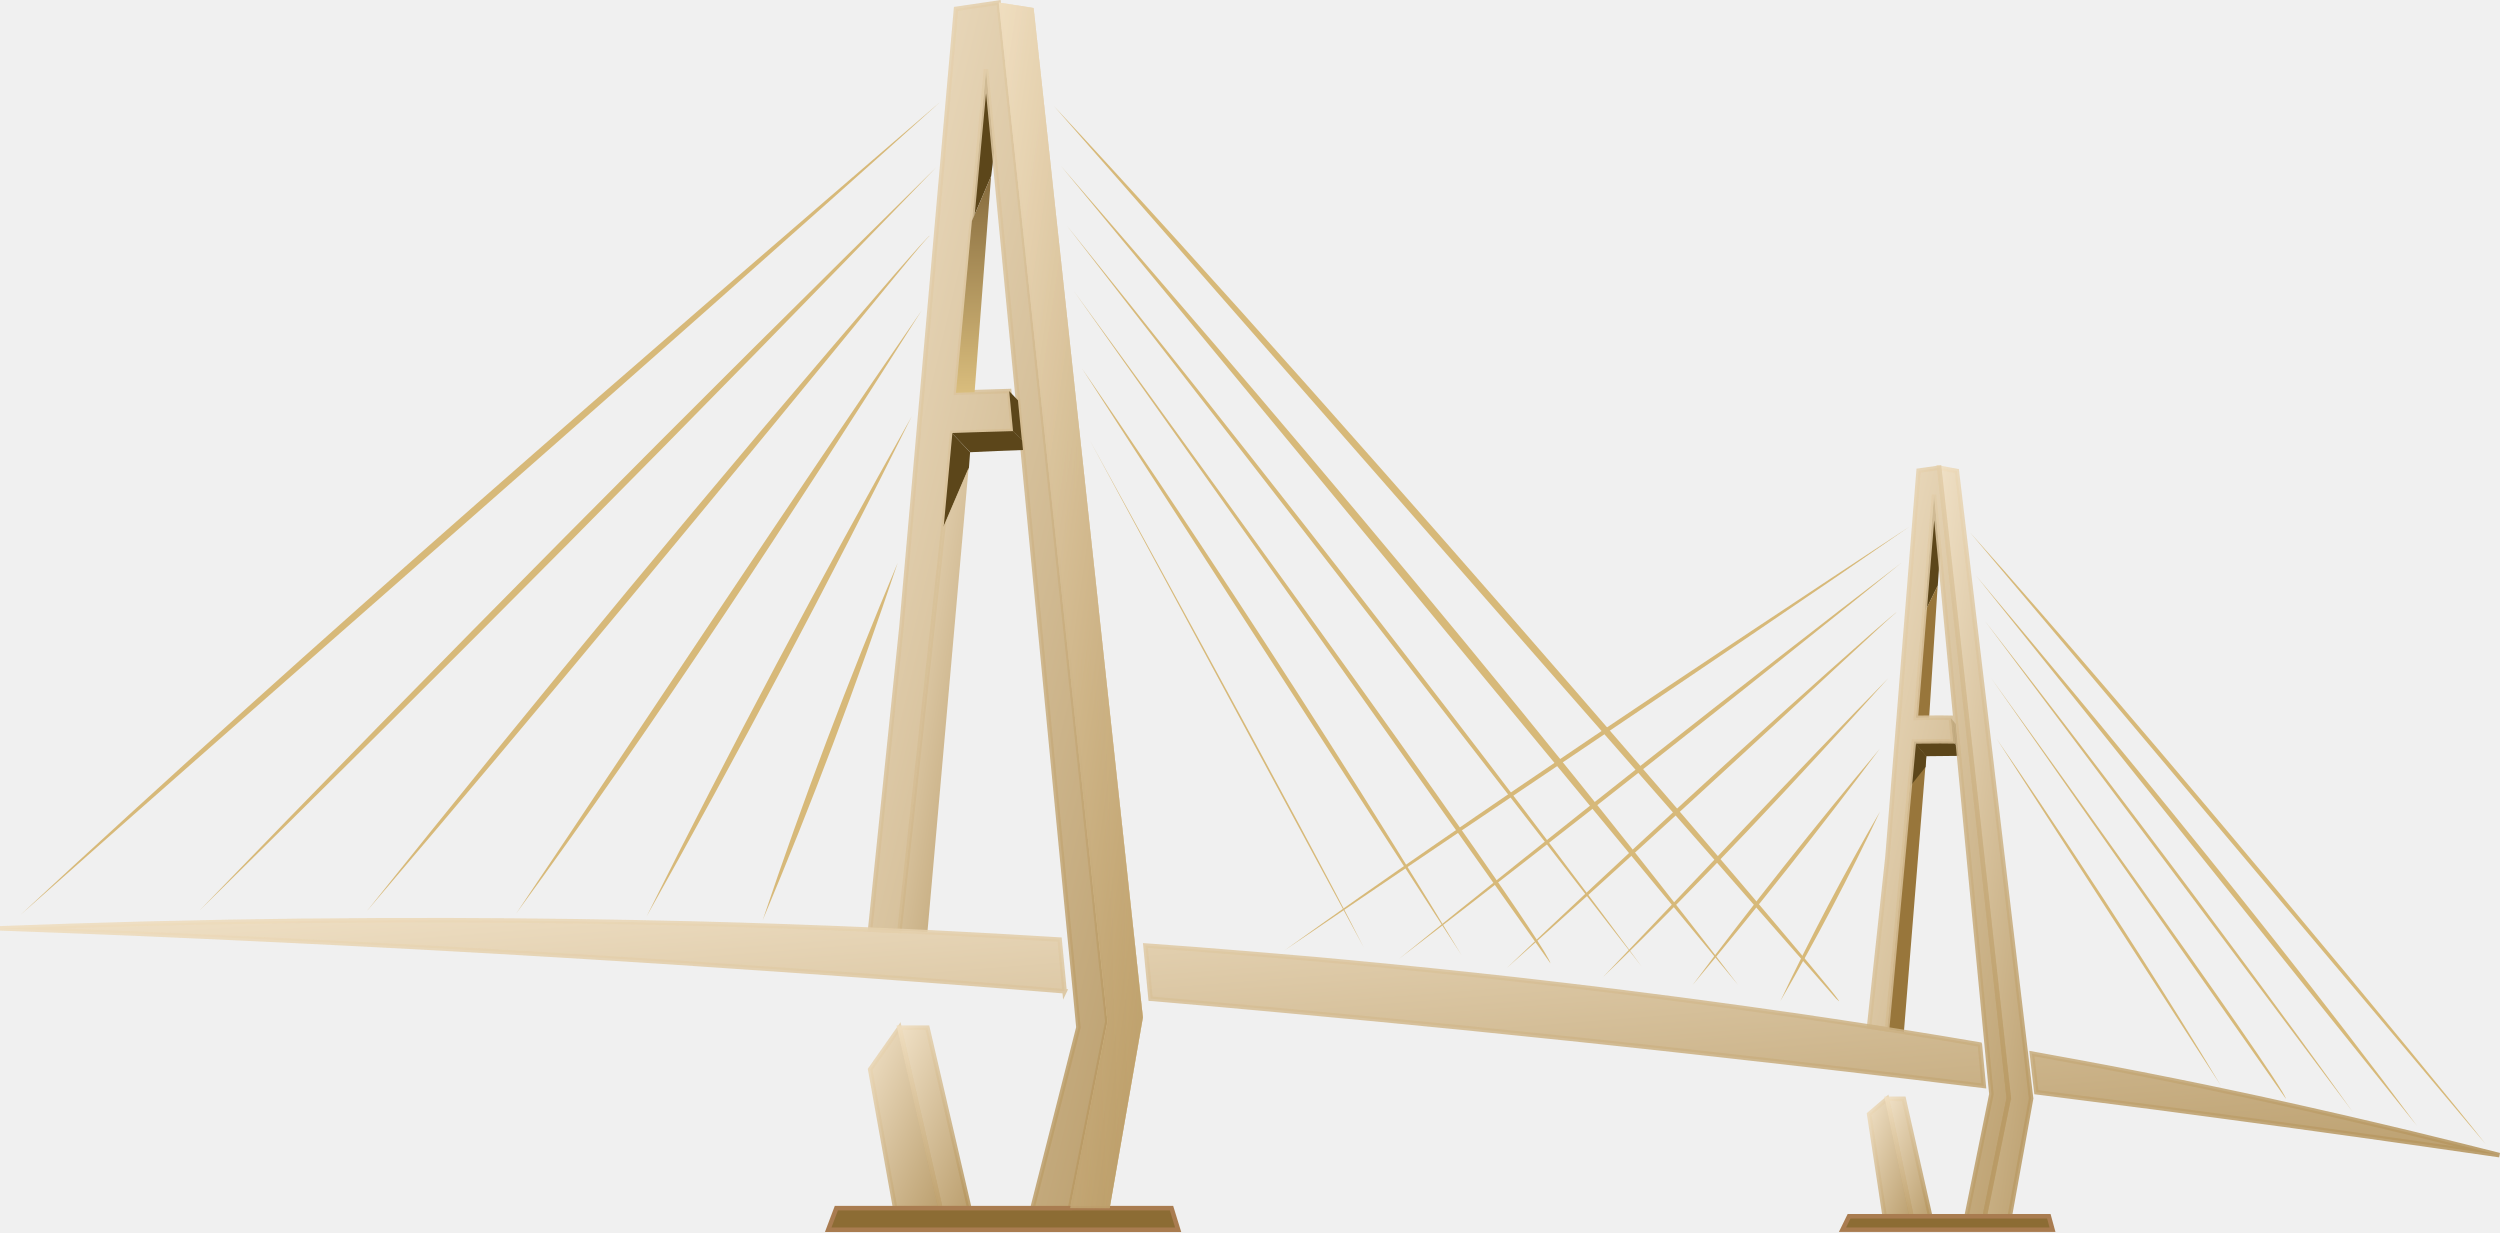
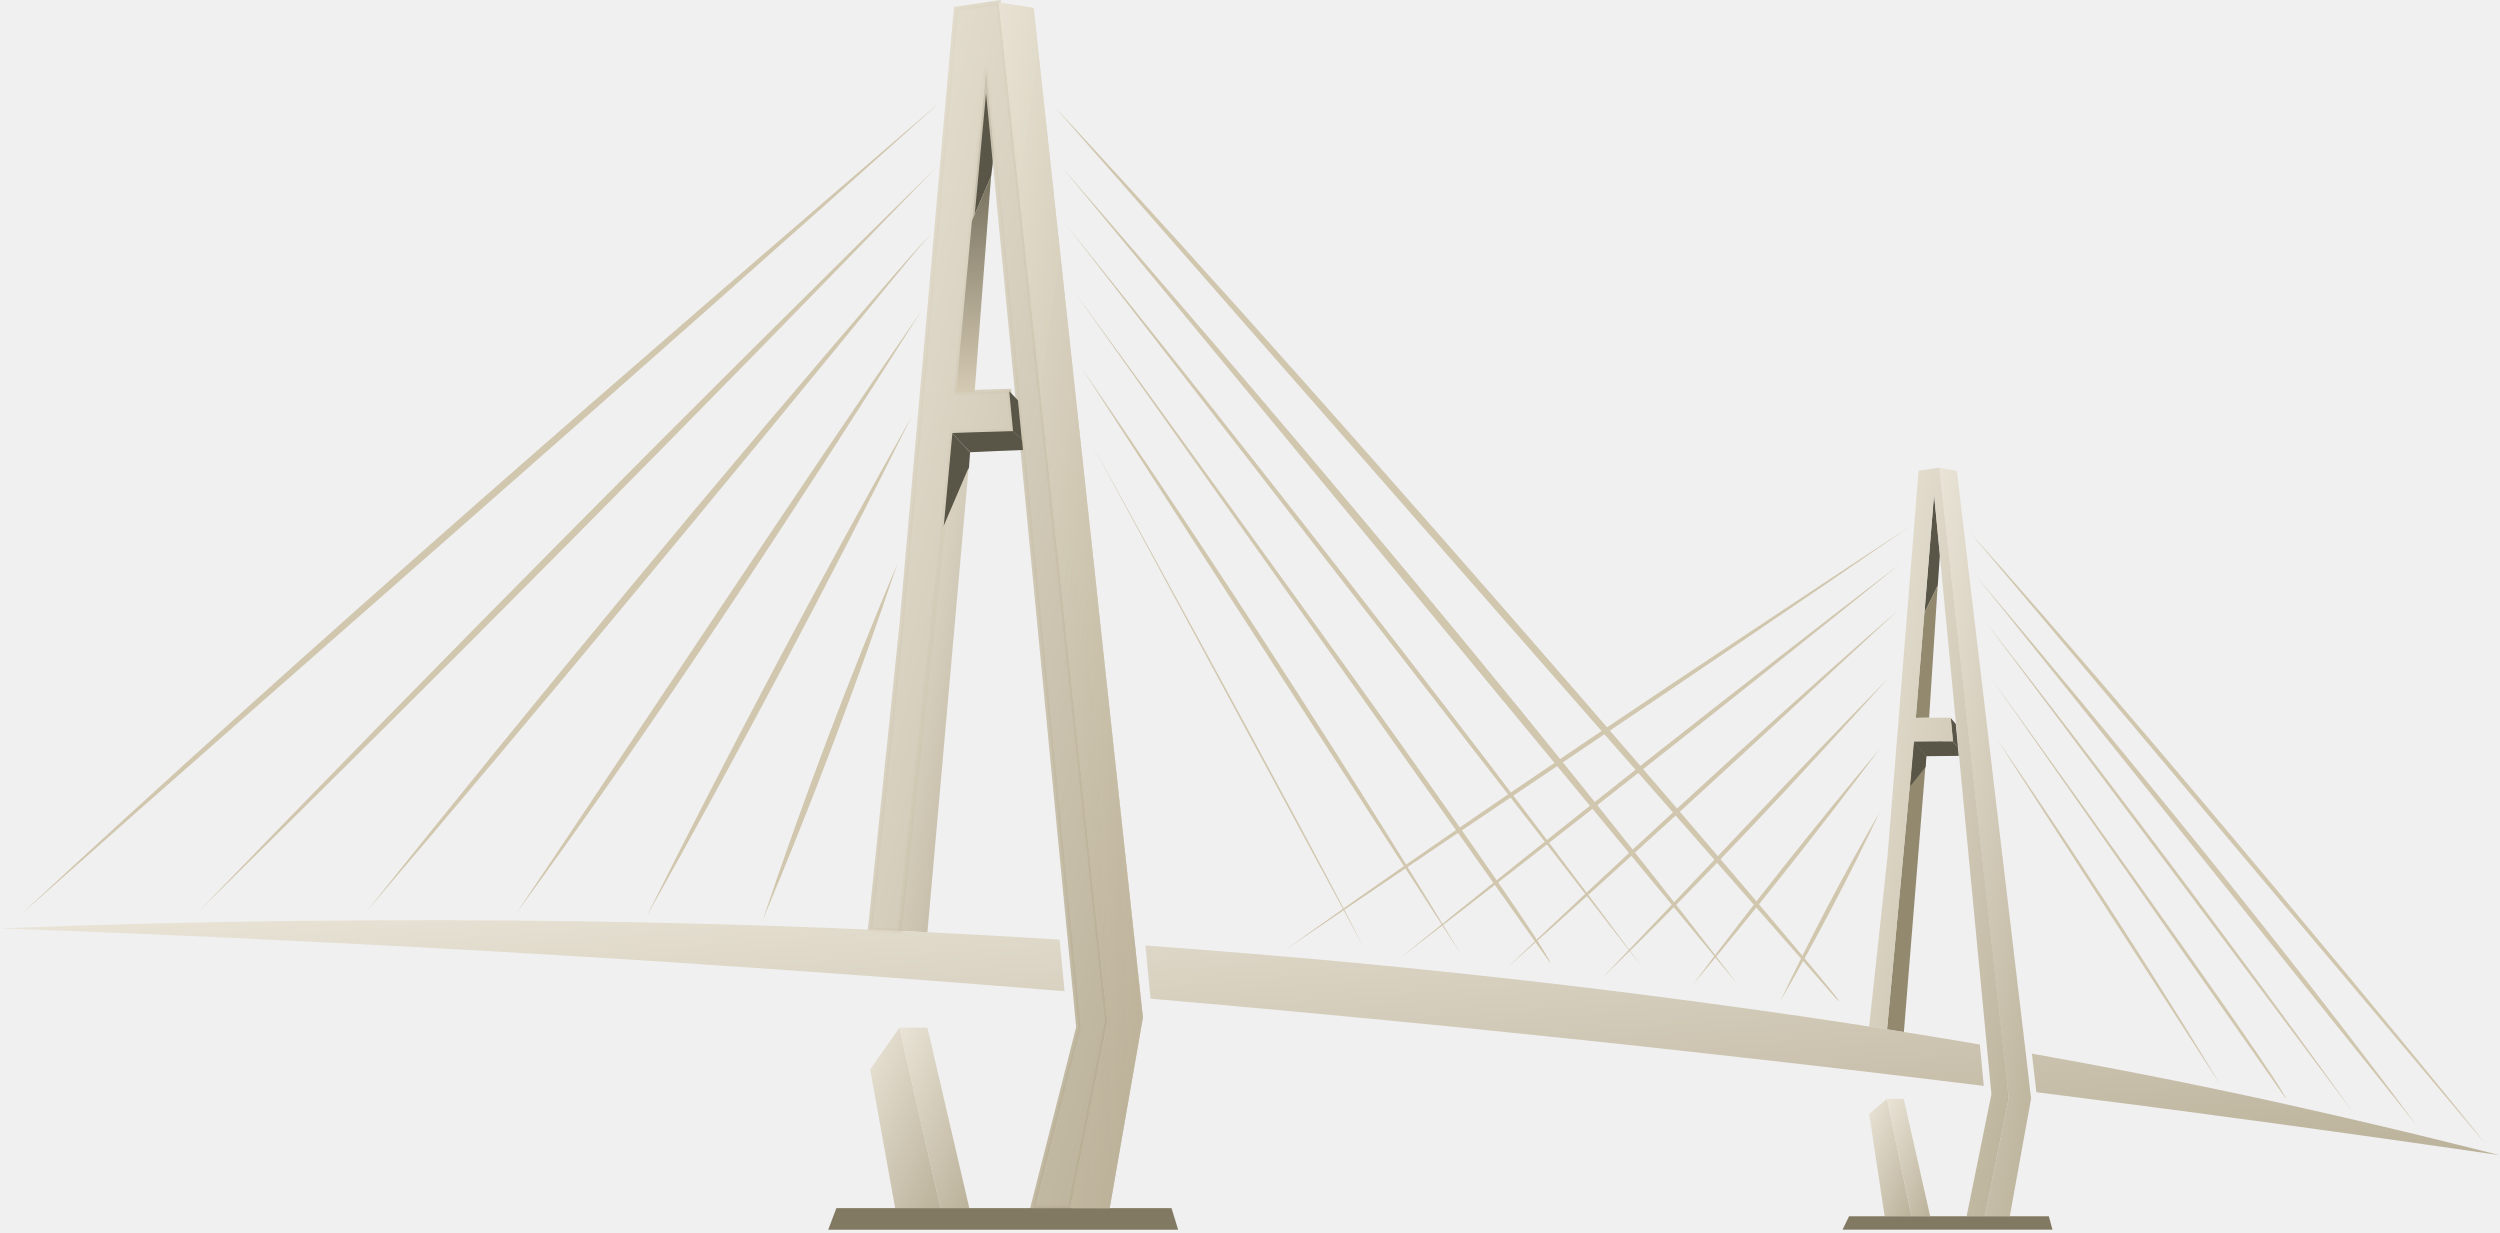
<svg xmlns="http://www.w3.org/2000/svg" xmlns:xlink="http://www.w3.org/1999/xlink" preserveAspectRatio="none" overflow="visible" style="display: block;" width="82.878" height="40.843" viewBox="0 0 82.878 40.843" fill="none">
  <g id="Group 97">
    <g id="Vector">
</g>
-     <path id="Vector_2" d="M32.858 5.836L32.957 5.05L32.691 2.3L32.222 7.321L32.858 5.836Z" fill="#5C461A" />
-     <path id="Vector_3" d="M62.771 37.457L62.705 37.138L62.611 36.69L62.556 36.427L61.964 36.933L62.005 37.201L62.479 40.319H63.366L62.771 37.457Z" fill="url(#paint0_linear_0_4)" fill-opacity="0.87" stroke-width="0.15" stroke-miterlimit="10" stroke="url(#paint1_linear_0_4)" stroke-opacity="0.87" />
+     <path id="Vector_2" d="M32.858 5.836L32.957 5.05L32.691 2.3L32.222 7.321L32.858 5.836Z" fill="#595647" />
+     <path id="Vector_3" d="M62.771 37.457L62.705 37.138L62.611 36.69L62.556 36.427L61.964 36.933L62.005 37.201L62.479 40.319H63.366L62.771 37.457Z" fill="url(#paint0_linear_0_4)" fill-opacity="0.87" stroke-miterlimit="10" />
    <g id="Vector_4">
      <path d="M36.612 32.976L36.425 31.231L33.332 2.211L33.106 0.086L31.693 0.295L31.213 5.732L31.174 6.17L31.027 7.839L30.992 8.247L30.834 10.043L30.8 10.424L30.625 12.412L30.591 12.785L30.346 15.562L30.311 15.959L29.922 20.357L29.885 20.777L28.847 30.816C29.189 30.832 29.818 30.861 29.818 30.861L31.276 17.459L31.562 14.369L31.566 14.35L32.205 14.327L33.583 14.286L33.456 12.964L32.307 13L31.69 13.019V13.015L32.219 7.317L32.687 2.297L32.933 4.83L33.715 12.955L33.843 14.278L33.873 14.59L33.904 14.912L35.472 31.168L35.641 32.89L35.751 34.058L34.229 40.048H35.474L36.709 33.866L36.615 32.972L36.612 32.976Z" fill="url(#paint2_linear_0_4)" fill-opacity="0.87" />
      <path d="M33.743 13.273L33.87 14.602M36.612 32.976L36.425 31.231L33.332 2.211L33.106 0.086L31.693 0.295L31.213 5.732L31.174 6.17L31.027 7.839L30.992 8.247L30.834 10.043L30.8 10.424L30.625 12.412L30.591 12.785L30.346 15.562L30.311 15.959L29.922 20.357L29.885 20.777L28.847 30.816C29.189 30.832 29.818 30.861 29.818 30.861L31.276 17.459L31.562 14.369L31.566 14.35L32.205 14.327L33.583 14.286L33.456 12.964L32.307 13L31.69 13.019V13.015L32.219 7.317L32.687 2.297L32.933 4.83L33.715 12.955L33.843 14.278L33.873 14.59L33.904 14.912L35.472 31.168L35.641 32.89L35.751 34.058L34.229 40.048H35.474L36.709 33.866L36.615 32.972L36.612 32.976Z" stroke-width="0.15" stroke-miterlimit="10" stroke="url(#paint3_linear_0_4)" stroke-opacity="0.87" />
    </g>
-     <path id="Vector_5" d="M32.122 15.508V15.506L32.16 14.992L31.571 14.371L31.284 17.462L32.122 15.508Z" fill="#5C461A" />
+     <path id="Vector_5" d="M32.122 15.508V15.506L32.16 14.992L31.571 14.371L31.284 17.462L32.122 15.508Z" fill="#595647" />
    <path id="Vector_6" d="M37.817 33.075L37.627 31.315L36.423 20.197L36.384 19.819L35.992 16.205L35.948 15.795L35.77 14.156L35.704 13.548L35.518 11.825L35.454 11.233L35.293 9.741L35.23 9.159L35.069 7.672L35.007 7.104L34.897 6.082L34.839 5.54L34.266 0.264L33.112 0.084L33.339 2.211L33.458 3.327L34.614 14.18L36.298 29.979L36.431 31.233L36.62 32.977L36.714 33.871L35.478 40.051H36.787L37.889 33.728L37.817 33.075Z" fill="url(#paint4_linear_0_4)" fill-opacity="0.87" />
    <path id="Vector_7" d="M32.22 7.323L31.69 13.023L32.309 13.004L32.856 5.838L32.22 7.323Z" fill="url(#paint5_linear_0_4)" />
-     <path id="Vector_8" d="M63.859 25.071L63.447 24.588L62.558 34.124C62.751 34.155 62.926 34.184 63.116 34.215L63.857 25.071H63.859Z" fill="#98763B" />
-     <path id="Vector_9" d="M64.24 19.41L64.308 18.414H64.311L64.117 16.4L63.8 20.309L64.24 19.41Z" fill="#5C461A" />
-     <path id="Vector_10" d="M64.238 19.41L63.796 20.308L63.511 23.799C63.54 23.799 63.904 23.792 63.953 23.792L64.237 19.408L64.238 19.41Z" fill="#98763B" />
-     <path id="Vector_11" d="M63.536 38.318L63.464 37.997L63.11 36.427H62.558L62.706 37.138L62.772 37.457L63.368 40.319H63.988L63.536 38.318Z" fill="url(#paint6_linear_0_4)" fill-opacity="0.87" stroke-width="0.15" stroke-miterlimit="10" stroke="url(#paint7_linear_0_4)" stroke-opacity="0.87" />
-     <path id="Vector_12" d="M67.305 36.185L67.155 34.893L66.377 28.334L66.331 27.946L66.056 25.622L66.012 25.24L65.756 23.082L65.711 22.701L65.579 21.593L65.536 21.228L65.409 20.157L65.367 19.797L65.263 18.919L65.214 18.5L64.872 15.615L64.284 15.506L64.682 19.089L64.688 19.154L65.285 24.559L66.409 34.764L66.557 36.089L66.592 36.406L65.796 40.32H66.627L67.333 36.416L67.305 36.185Z" fill="url(#paint8_linear_0_4)" fill-opacity="0.87" stroke-width="0.15" stroke-miterlimit="10" stroke="url(#paint9_linear_0_4)" stroke-opacity="0.87" />
-     <path id="Vector_13" d="M33.456 12.966L33.583 14.289L33.876 14.596L33.746 13.272L33.456 12.966Z" fill="#5C461A" />
+     <path id="Vector_8" d="M63.859 25.071L63.447 24.588L62.558 34.124C62.751 34.155 62.926 34.184 63.116 34.215L63.857 25.071H63.859Z" fill="#93896F" />
+     <path id="Vector_9" d="M64.24 19.41L64.308 18.414H64.311L64.117 16.4L63.8 20.309L64.24 19.41Z" fill="#595647" />
+     <path id="Vector_10" d="M64.238 19.41L63.796 20.308L63.511 23.799C63.54 23.799 63.904 23.792 63.953 23.792L64.237 19.408L64.238 19.41Z" fill="#93896F" />
+     <path id="Vector_11" d="M63.536 38.318L63.464 37.997L63.11 36.427H62.558L62.706 37.138L62.772 37.457L63.368 40.319H63.988L63.536 38.318Z" fill="url(#paint6_linear_0_4)" fill-opacity="0.87" stroke-miterlimit="10" />
+     <path id="Vector_12" d="M67.305 36.185L67.155 34.893L66.377 28.334L66.331 27.946L66.056 25.622L66.012 25.24L65.756 23.082L65.711 22.701L65.579 21.593L65.536 21.228L65.409 20.157L65.367 19.797L65.263 18.919L65.214 18.5L64.872 15.615L64.284 15.506L64.682 19.089L64.688 19.154L65.285 24.559L66.409 34.764L66.557 36.089L66.592 36.406L65.796 40.32H66.627L67.333 36.416L67.305 36.185Z" fill="url(#paint8_linear_0_4)" fill-opacity="0.87" stroke-miterlimit="10" />
+     <path id="Vector_13" d="M33.456 12.966L33.583 14.289L33.876 14.596L33.746 13.272L33.456 12.966Z" fill="#595647" />
    <g id="Vector_14">
</g>
-     <path id="Vector_15" d="M33.884 14.594L33.594 14.291L32.216 14.332L31.576 14.354L31.573 14.373L32.162 14.992C32.649 14.965 33.487 14.934 33.913 14.918L33.883 14.596L33.884 14.594Z" fill="#5C461A" />
-     <path id="Vector_16" d="M64.742 24.578L64.911 24.778L64.837 24.001L64.667 23.8L64.742 24.578Z" fill="#5C461A" />
+     <path id="Vector_15" d="M33.884 14.594L33.594 14.291L32.216 14.332L31.576 14.354L31.573 14.373L32.162 14.992C32.649 14.965 33.487 14.934 33.913 14.918L33.883 14.596L33.884 14.594Z" fill="#595647" />
+     <path id="Vector_16" d="M64.742 24.578L64.911 24.778L64.837 24.001L64.667 23.8L64.742 24.578Z" fill="#595647" />
    <g id="Vector_17">
</g>
-     <path id="Vector_18" d="M64.74 24.575C64.478 24.57 64.155 24.573 63.884 24.575C63.7 24.575 63.539 24.575 63.44 24.578V24.585L63.852 25.069L64.936 25.058L64.909 24.774L64.74 24.575Z" fill="#5C461A" />
-     <path id="Vector_19" d="M63.837 25.425L63.862 25.071L63.451 24.588L63.331 26.056L63.837 25.425Z" fill="#5C461A" />
+     <path id="Vector_18" d="M64.74 24.575C64.478 24.57 64.155 24.573 63.884 24.575C63.7 24.575 63.539 24.575 63.44 24.578V24.585L63.852 25.069L64.936 25.058L64.909 24.774L64.74 24.575Z" fill="#595647" />
+     <path id="Vector_19" d="M63.837 25.425L63.862 25.071L63.451 24.588L63.331 26.056L63.837 25.425Z" fill="#595647" />
    <path id="Vector_20" d="M30.745 30.905L32.111 15.506L31.273 17.459L29.815 30.861C30.119 30.873 30.649 30.898 30.952 30.914" fill="url(#paint10_linear_0_4)" fill-opacity="0.87" />
-     <path id="Vector_21" d="M29.675 40.051H31.177L29.905 34.456L29.818 34.068L28.847 35.449L29.675 40.051Z" fill="url(#paint11_linear_0_4)" fill-opacity="0.87" stroke-width="0.15" stroke-miterlimit="10" stroke="url(#paint12_linear_0_4)" stroke-opacity="0.87" />
-     <path id="Vector_22" d="M66.559 36.089L66.414 34.764L65.289 24.559L64.692 19.156L64.684 19.09L64.288 15.506L63.604 15.603L63.362 18.614L63.334 18.96L63.25 20.012L63.219 20.387L63.132 21.468L63.099 21.866L63.009 23L62.977 23.403L62.811 25.457L62.777 25.869L62.607 27.976L62.57 28.428L61.964 34.032C62.148 34.059 62.377 34.092 62.558 34.123L63.448 24.586V24.579C63.547 24.576 63.707 24.576 63.891 24.576C64.163 24.572 64.485 24.571 64.747 24.576L64.672 23.795C64.442 23.79 64.175 23.79 63.943 23.794C63.899 23.794 63.856 23.794 63.816 23.794C63.734 23.794 63.659 23.795 63.596 23.797C63.564 23.797 63.537 23.797 63.511 23.799L63.759 20.766L64.115 16.399L64.308 18.411L64.824 23.797L64.899 24.578L64.945 25.058L65.864 34.663V34.667L65.993 36.02L66.018 36.27L65.255 40.027L65.218 40.209L65.195 40.319H65.797L66.593 36.404L66.558 36.087L66.559 36.089Z" fill="url(#paint13_linear_0_4)" fill-opacity="0.87" stroke-width="0.15" stroke-miterlimit="10" stroke="url(#paint14_linear_0_4)" stroke-opacity="0.87" />
-     <path id="Vector_23" d="M32.134 40.051L30.745 34.068H29.815L31.175 40.051H32.134Z" fill="url(#paint15_linear_0_4)" fill-opacity="0.87" stroke-width="0.15" stroke-miterlimit="10" stroke="url(#paint16_linear_0_4)" stroke-opacity="0.87" />
-     <path id="Vector_24" d="M35.467 40.054H34.221V40.052H34.22H32.13H31.171H29.669H27.726L27.456 40.768H34.22H35.465H39.058L38.837 40.052H36.776H35.467V40.054Z" fill="#8C6C34" stroke-width="0.15" stroke-miterlimit="10" stroke="#A97C50" />
-     <path id="Vector_25" d="M67.921 40.32H66.635H65.804H65.52H65.322H65.202H63.995H63.375H62.488H62.361H62.154H61.299L61.081 40.766H62.525H62.729H65.719H65.914H68.043L67.921 40.32Z" fill="#8C6C34" stroke-width="0.15" stroke-miterlimit="10" stroke="#A97C50" />
-     <path id="Vector_26" d="M35.294 32.861C32.05 32.594 28.836 32.352 25.647 32.129C25.618 32.127 25.59 32.126 25.561 32.124C24.486 32.048 23.415 31.976 22.345 31.906C22.311 31.904 22.279 31.901 22.245 31.899C20.995 31.817 19.749 31.741 18.506 31.666C18.469 31.664 18.433 31.661 18.394 31.659C16.981 31.573 15.572 31.494 14.17 31.417C14.124 31.416 14.078 31.412 14.033 31.41C12.568 31.331 11.107 31.256 9.654 31.186C9.596 31.182 9.536 31.18 9.478 31.177C7.876 31.1 6.28 31.026 4.694 30.959C4.62 30.956 4.546 30.952 4.473 30.949C2.977 30.887 1.485 30.829 0.003 30.776C1.556 30.716 3.162 30.664 4.821 30.621C4.901 30.62 4.982 30.618 5.062 30.616C6.688 30.575 8.362 30.544 10.081 30.525C10.144 30.525 10.208 30.525 10.271 30.525C11.732 30.51 13.225 30.503 14.747 30.506C14.796 30.506 14.845 30.506 14.896 30.506C16.277 30.51 17.681 30.52 19.108 30.541C19.148 30.541 19.187 30.541 19.227 30.543C20.43 30.56 21.65 30.584 22.884 30.614C22.919 30.614 22.954 30.614 22.99 30.616C24.01 30.642 25.044 30.674 26.084 30.71C26.115 30.71 26.144 30.712 26.175 30.714C27.11 30.747 28.05 30.783 29 30.824C29.342 30.839 29.684 30.855 30.025 30.87C30.329 30.882 30.628 30.898 30.932 30.913C32.316 30.982 33.715 31.061 35.127 31.148L35.133 31.21L35.292 32.865L35.294 32.861ZM80.262 37.649C80.193 37.632 80.121 37.614 80.051 37.597C79.319 37.421 78.531 37.234 77.692 37.04C77.642 37.028 77.593 37.018 77.542 37.006C76.804 36.836 76.026 36.661 75.216 36.482C75.17 36.472 75.124 36.462 75.078 36.452C74.881 36.409 74.685 36.366 74.484 36.323C74.123 36.246 73.657 36.146 73.095 36.03C73.052 36.021 73.011 36.012 72.968 36.004C72.409 35.889 71.754 35.755 71.014 35.611C70.976 35.604 70.939 35.596 70.9 35.589C70.336 35.479 69.724 35.361 69.063 35.239C69.035 35.234 69.006 35.228 68.977 35.223C68.466 35.129 67.927 35.03 67.36 34.928L67.508 36.208C68.156 36.289 68.796 36.373 69.44 36.455C69.466 36.458 69.494 36.462 69.52 36.465C70.161 36.548 70.804 36.628 71.443 36.712C71.478 36.717 71.513 36.722 71.55 36.726C72.207 36.812 72.859 36.901 73.514 36.988C73.554 36.993 73.592 36.999 73.632 37.004C74.287 37.091 74.943 37.179 75.595 37.268C75.636 37.273 75.679 37.28 75.721 37.285C76.471 37.388 77.216 37.491 77.964 37.596C78.008 37.602 78.054 37.608 78.1 37.614C78.838 37.717 79.575 37.822 80.31 37.927C80.373 37.935 80.437 37.946 80.5 37.954C81.287 38.067 82.076 38.179 82.86 38.294C82.107 38.103 81.235 37.886 80.261 37.649H80.262ZM65.633 34.627C64.879 34.498 64.007 34.352 63.172 34.22C63.172 34.22 62.936 34.182 62.615 34.131C62.433 34.102 62.304 34.081 62.12 34.054C61.698 33.988 61.265 33.922 60.826 33.856C60.795 33.851 60.765 33.848 60.736 33.843C60.384 33.789 60.027 33.736 59.665 33.683C59.582 33.671 59.499 33.659 59.414 33.647C59.405 33.647 59.396 33.644 59.387 33.644C59.358 33.64 59.33 33.635 59.303 33.632C58.802 33.56 58.288 33.486 57.768 33.414C57.725 33.409 57.682 33.402 57.639 33.397C57.276 33.345 56.906 33.295 56.531 33.246C56.438 33.234 56.344 33.22 56.249 33.208C56.074 33.184 55.898 33.162 55.721 33.138C55.669 33.131 55.615 33.124 55.563 33.117C54.914 33.031 54.254 32.947 53.579 32.863C53.486 32.851 53.391 32.841 53.297 32.829C53.282 32.827 53.266 32.825 53.249 32.824C53.19 32.817 53.131 32.81 53.071 32.801C52.287 32.705 51.486 32.611 50.667 32.517C50.607 32.51 50.547 32.503 50.487 32.496C50.457 32.493 50.426 32.489 50.395 32.486C50.365 32.482 50.334 32.479 50.303 32.475C49.449 32.38 48.577 32.285 47.687 32.193C47.601 32.184 47.515 32.175 47.431 32.167C46.483 32.069 45.511 31.975 44.523 31.882C44.483 31.879 44.444 31.875 44.405 31.872C44.141 31.848 43.879 31.822 43.613 31.798C42.854 31.731 42.1 31.668 41.347 31.606C41.318 31.604 41.29 31.601 41.261 31.599C40.16 31.508 39.061 31.422 37.973 31.345L38.143 33.108C38.16 33.108 38.177 33.112 38.195 33.112C39.484 33.223 40.769 33.338 42.048 33.455C42.074 33.457 42.102 33.46 42.128 33.462C43.23 33.563 44.328 33.666 45.424 33.771C45.461 33.774 45.498 33.777 45.534 33.781C46.584 33.882 47.63 33.983 48.674 34.088C48.708 34.091 48.741 34.095 48.775 34.098C48.824 34.103 48.872 34.108 48.921 34.114C48.932 34.114 48.941 34.115 48.952 34.117C49.895 34.211 50.837 34.309 51.776 34.407C51.782 34.407 51.789 34.407 51.793 34.409C51.85 34.414 51.908 34.421 51.965 34.426C51.988 34.428 52.011 34.431 52.034 34.433C52.87 34.52 53.702 34.611 54.534 34.7C54.584 34.705 54.636 34.711 54.687 34.717C54.715 34.721 54.744 34.724 54.772 34.726C54.861 34.736 54.95 34.745 55.038 34.755C55.638 34.82 56.237 34.887 56.835 34.954C56.877 34.959 56.918 34.963 56.959 34.968C57.233 34.999 57.507 35.03 57.78 35.06C57.868 35.071 57.957 35.079 58.044 35.09C58.245 35.112 58.448 35.134 58.649 35.157C58.686 35.16 58.721 35.165 58.758 35.169C59.26 35.225 59.758 35.283 60.257 35.342C60.286 35.345 60.315 35.349 60.346 35.352C60.551 35.376 60.757 35.4 60.963 35.424C61.049 35.434 61.133 35.445 61.219 35.453C62.74 35.632 64.257 35.812 65.764 35.999L65.635 34.633L65.633 34.627Z" fill="url(#paint17_linear_0_4)" fill-opacity="0.87" stroke-width="0.15" stroke-miterlimit="10" stroke="url(#paint18_linear_0_4)" stroke-opacity="0.87" />
+     <path id="Vector_21" d="M29.675 40.051H31.177L29.905 34.456L29.818 34.068L28.847 35.449L29.675 40.051Z" fill="url(#paint11_linear_0_4)" fill-opacity="0.87" stroke-miterlimit="10" />
+     <path id="Vector_22" d="M66.559 36.089L66.414 34.764L65.289 24.559L64.692 19.156L64.684 19.09L64.288 15.506L63.604 15.603L63.362 18.614L63.334 18.96L63.25 20.012L63.219 20.387L63.132 21.468L63.099 21.866L63.009 23L62.977 23.403L62.811 25.457L62.777 25.869L62.607 27.976L62.57 28.428L61.964 34.032C62.148 34.059 62.377 34.092 62.558 34.123L63.448 24.586V24.579C63.547 24.576 63.707 24.576 63.891 24.576C64.163 24.572 64.485 24.571 64.747 24.576L64.672 23.795C64.442 23.79 64.175 23.79 63.943 23.794C63.899 23.794 63.856 23.794 63.816 23.794C63.734 23.794 63.659 23.795 63.596 23.797C63.564 23.797 63.537 23.797 63.511 23.799L63.759 20.766L64.115 16.399L64.308 18.411L64.824 23.797L64.899 24.578L64.945 25.058L65.864 34.663V34.667L65.993 36.02L66.018 36.27L65.255 40.027L65.218 40.209L65.195 40.319H65.797L66.593 36.404L66.558 36.087L66.559 36.089Z" fill="url(#paint13_linear_0_4)" fill-opacity="0.87" stroke-miterlimit="10" />
+     <path id="Vector_23" d="M32.134 40.051L30.745 34.068H29.815L31.175 40.051H32.134Z" fill="url(#paint15_linear_0_4)" fill-opacity="0.87" stroke-miterlimit="10" />
+     <path id="Vector_24" d="M35.467 40.054H34.221V40.052H34.22H32.13H31.171H29.669H27.726L27.456 40.768H34.22H35.465H39.058L38.837 40.052H36.776H35.467V40.054Z" fill="#817962" stroke-miterlimit="10" />
+     <path id="Vector_25" d="M67.921 40.32H66.635H65.804H65.52H65.322H65.202H63.995H63.375H62.488H62.361H62.154H61.299L61.081 40.766H62.525H62.729H65.719H65.914H68.043L67.921 40.32Z" fill="#817962" stroke-miterlimit="10" />
+     <path id="Vector_26" d="M35.294 32.861C32.05 32.594 28.836 32.352 25.647 32.129C25.618 32.127 25.59 32.126 25.561 32.124C24.486 32.048 23.415 31.976 22.345 31.906C22.311 31.904 22.279 31.901 22.245 31.899C20.995 31.817 19.749 31.741 18.506 31.666C18.469 31.664 18.433 31.661 18.394 31.659C16.981 31.573 15.572 31.494 14.17 31.417C14.124 31.416 14.078 31.412 14.033 31.41C12.568 31.331 11.107 31.256 9.654 31.186C9.596 31.182 9.536 31.18 9.478 31.177C7.876 31.1 6.28 31.026 4.694 30.959C4.62 30.956 4.546 30.952 4.473 30.949C2.977 30.887 1.485 30.829 0.003 30.776C1.556 30.716 3.162 30.664 4.821 30.621C4.901 30.62 4.982 30.618 5.062 30.616C6.688 30.575 8.362 30.544 10.081 30.525C10.144 30.525 10.208 30.525 10.271 30.525C11.732 30.51 13.225 30.503 14.747 30.506C14.796 30.506 14.845 30.506 14.896 30.506C16.277 30.51 17.681 30.52 19.108 30.541C19.148 30.541 19.187 30.541 19.227 30.543C20.43 30.56 21.65 30.584 22.884 30.614C22.919 30.614 22.954 30.614 22.99 30.616C24.01 30.642 25.044 30.674 26.084 30.71C26.115 30.71 26.144 30.712 26.175 30.714C27.11 30.747 28.05 30.783 29 30.824C29.342 30.839 29.684 30.855 30.025 30.87C30.329 30.882 30.628 30.898 30.932 30.913C32.316 30.982 33.715 31.061 35.127 31.148L35.133 31.21L35.292 32.865L35.294 32.861ZM80.262 37.649C80.193 37.632 80.121 37.614 80.051 37.597C79.319 37.421 78.531 37.234 77.692 37.04C77.642 37.028 77.593 37.018 77.542 37.006C76.804 36.836 76.026 36.661 75.216 36.482C75.17 36.472 75.124 36.462 75.078 36.452C74.881 36.409 74.685 36.366 74.484 36.323C74.123 36.246 73.657 36.146 73.095 36.03C73.052 36.021 73.011 36.012 72.968 36.004C72.409 35.889 71.754 35.755 71.014 35.611C70.976 35.604 70.939 35.596 70.9 35.589C70.336 35.479 69.724 35.361 69.063 35.239C69.035 35.234 69.006 35.228 68.977 35.223C68.466 35.129 67.927 35.03 67.36 34.928L67.508 36.208C68.156 36.289 68.796 36.373 69.44 36.455C69.466 36.458 69.494 36.462 69.52 36.465C70.161 36.548 70.804 36.628 71.443 36.712C71.478 36.717 71.513 36.722 71.55 36.726C72.207 36.812 72.859 36.901 73.514 36.988C73.554 36.993 73.592 36.999 73.632 37.004C74.287 37.091 74.943 37.179 75.595 37.268C75.636 37.273 75.679 37.28 75.721 37.285C76.471 37.388 77.216 37.491 77.964 37.596C78.008 37.602 78.054 37.608 78.1 37.614C78.838 37.717 79.575 37.822 80.31 37.927C80.373 37.935 80.437 37.946 80.5 37.954C81.287 38.067 82.076 38.179 82.86 38.294C82.107 38.103 81.235 37.886 80.261 37.649H80.262ZM65.633 34.627C64.879 34.498 64.007 34.352 63.172 34.22C63.172 34.22 62.936 34.182 62.615 34.131C62.433 34.102 62.304 34.081 62.12 34.054C61.698 33.988 61.265 33.922 60.826 33.856C60.795 33.851 60.765 33.848 60.736 33.843C60.384 33.789 60.027 33.736 59.665 33.683C59.582 33.671 59.499 33.659 59.414 33.647C59.405 33.647 59.396 33.644 59.387 33.644C59.358 33.64 59.33 33.635 59.303 33.632C58.802 33.56 58.288 33.486 57.768 33.414C57.725 33.409 57.682 33.402 57.639 33.397C57.276 33.345 56.906 33.295 56.531 33.246C56.438 33.234 56.344 33.22 56.249 33.208C56.074 33.184 55.898 33.162 55.721 33.138C55.669 33.131 55.615 33.124 55.563 33.117C54.914 33.031 54.254 32.947 53.579 32.863C53.486 32.851 53.391 32.841 53.297 32.829C53.282 32.827 53.266 32.825 53.249 32.824C53.19 32.817 53.131 32.81 53.071 32.801C52.287 32.705 51.486 32.611 50.667 32.517C50.607 32.51 50.547 32.503 50.487 32.496C50.457 32.493 50.426 32.489 50.395 32.486C50.365 32.482 50.334 32.479 50.303 32.475C49.449 32.38 48.577 32.285 47.687 32.193C47.601 32.184 47.515 32.175 47.431 32.167C46.483 32.069 45.511 31.975 44.523 31.882C44.483 31.879 44.444 31.875 44.405 31.872C44.141 31.848 43.879 31.822 43.613 31.798C42.854 31.731 42.1 31.668 41.347 31.606C41.318 31.604 41.29 31.601 41.261 31.599C40.16 31.508 39.061 31.422 37.973 31.345L38.143 33.108C38.16 33.108 38.177 33.112 38.195 33.112C39.484 33.223 40.769 33.338 42.048 33.455C42.074 33.457 42.102 33.46 42.128 33.462C43.23 33.563 44.328 33.666 45.424 33.771C45.461 33.774 45.498 33.777 45.534 33.781C46.584 33.882 47.63 33.983 48.674 34.088C48.708 34.091 48.741 34.095 48.775 34.098C48.824 34.103 48.872 34.108 48.921 34.114C48.932 34.114 48.941 34.115 48.952 34.117C49.895 34.211 50.837 34.309 51.776 34.407C51.782 34.407 51.789 34.407 51.793 34.409C51.85 34.414 51.908 34.421 51.965 34.426C51.988 34.428 52.011 34.431 52.034 34.433C52.87 34.52 53.702 34.611 54.534 34.7C54.584 34.705 54.636 34.711 54.687 34.717C54.715 34.721 54.744 34.724 54.772 34.726C54.861 34.736 54.95 34.745 55.038 34.755C55.638 34.82 56.237 34.887 56.835 34.954C56.877 34.959 56.918 34.963 56.959 34.968C57.233 34.999 57.507 35.03 57.78 35.06C57.868 35.071 57.957 35.079 58.044 35.09C58.245 35.112 58.448 35.134 58.649 35.157C58.686 35.16 58.721 35.165 58.758 35.169C59.26 35.225 59.758 35.283 60.257 35.342C60.286 35.345 60.315 35.349 60.346 35.352C60.551 35.376 60.757 35.4 60.963 35.424C61.049 35.434 61.133 35.445 61.219 35.453C62.74 35.632 64.257 35.812 65.764 35.999L65.635 34.633L65.633 34.627Z" fill="url(#paint17_linear_0_4)" fill-opacity="0.87" stroke-miterlimit="10" />
    <g id="Vector_27">
      <use xlink:href="#stroke0_0_4" fill="url(#paint19_linear_0_4)" />
      <mask id="stroke1_0_4" fill="white">
        <use xlink:href="#stroke0_0_4" />
      </mask>
      <path d="M37.817 33.075L37.627 31.315L36.423 20.197L36.384 19.819L35.992 16.205L35.948 15.795L35.77 14.156L35.704 13.548L35.518 11.825L35.454 11.233L35.293 9.741L35.23 9.159L35.069 7.672L35.007 7.104L34.897 6.082L34.839 5.54L34.266 0.264L33.112 0.084L33.339 2.211L33.458 3.327L34.614 14.18L36.298 29.979L36.431 31.233L36.62 32.977L36.714 33.871L35.478 40.051H36.787L37.889 33.728L37.817 33.075Z" stroke-width="2" stroke="url(#paint20_linear_0_4)" stroke-opacity="0.87" mask="url(#stroke1_0_4)" />
    </g>
-     <path id="Vector_28" d="M31.185 3.365C21.471 12.113 10.454 21.658 0.683 30.325C10.426 21.255 21.095 12.036 31.185 3.365Z" fill="#D7B979" />
-     <path id="Vector_29" d="M31.05 5.535C23.32 13.55 14.533 22.416 6.597 30.202C14.325 22.187 23.116 13.322 31.05 5.535Z" fill="#D7B979" />
-     <path id="Vector_30" d="M30.784 7.869C30.793 7.854 30.806 7.837 30.813 7.821C30.809 7.816 30.788 7.84 30.777 7.851C30.472 8.188 29.975 8.804 29.677 9.161C24.156 15.914 17.812 23.595 12.151 30.216C17.597 23.399 23.939 15.708 29.634 9.122C29.938 8.779 30.457 8.175 30.773 7.847C30.784 7.839 30.805 7.811 30.811 7.82C30.803 7.84 30.791 7.852 30.78 7.869H30.784Z" fill="#D7B979" />
-     <path id="Vector_31" d="M30.558 10.287C26.265 17.041 21.823 23.849 17.112 30.283C21.43 23.872 26.162 16.644 30.558 10.287Z" fill="#D7B979" />
-     <path id="Vector_32" d="M30.228 13.799C27.523 19.226 24.402 25.114 21.433 30.385C24.138 24.956 27.26 19.071 30.228 13.799Z" fill="#D7B979" />
-     <path id="Vector_33" d="M29.76 18.658C28.411 22.665 26.92 26.618 25.284 30.505C26.631 26.497 28.126 22.545 29.76 18.658Z" fill="#D7B979" />
-     <path id="Vector_34" d="M60.867 33.104C62.432 34.675 44.923 14.209 34.94 3.517Z" fill="#D7B979" />
-     <path id="Vector_35" d="M35.167 5.496C36.114 6.626 48.481 20.678 57.621 32.654Z" fill="#D7B979" />
-     <path id="Vector_36" d="M54.42 32.04C54.42 32.04 47.099 22.052 35.37 7.484Z" fill="#D7B979" />
-     <path id="Vector_37" d="M35.597 9.646C35.597 9.646 51.163 30.975 51.401 31.939Z" fill="#D7B979" />
-     <path id="Vector_38" d="M35.87 12.216C35.87 12.216 42.546 21.877 48.451 31.664Z" fill="#D7B979" />
-     <path id="Vector_39" d="M36.128 14.597C36.128 14.597 43.208 27.434 45.21 31.41Z" fill="#D7B979" />
+     <path id="Vector_28" d="M31.185 3.365C21.471 12.113 10.454 21.658 0.683 30.325C10.426 21.255 21.095 12.036 31.185 3.365Z" fill="#D1C7AF" />
+     <path id="Vector_29" d="M31.05 5.535C23.32 13.55 14.533 22.416 6.597 30.202C14.325 22.187 23.116 13.322 31.05 5.535Z" fill="#D1C7AF" />
+     <path id="Vector_30" d="M30.784 7.869C30.793 7.854 30.806 7.837 30.813 7.821C30.809 7.816 30.788 7.84 30.777 7.851C30.472 8.188 29.975 8.804 29.677 9.161C24.156 15.914 17.812 23.595 12.151 30.216C17.597 23.399 23.939 15.708 29.634 9.122C29.938 8.779 30.457 8.175 30.773 7.847C30.784 7.839 30.805 7.811 30.811 7.82C30.803 7.84 30.791 7.852 30.78 7.869H30.784Z" fill="#D1C7AF" />
+     <path id="Vector_31" d="M30.558 10.287C26.265 17.041 21.823 23.849 17.112 30.283C21.43 23.872 26.162 16.644 30.558 10.287Z" fill="#D1C7AF" />
+     <path id="Vector_32" d="M30.228 13.799C27.523 19.226 24.402 25.114 21.433 30.385C24.138 24.956 27.26 19.071 30.228 13.799Z" fill="#D1C7AF" />
+     <path id="Vector_33" d="M29.76 18.658C28.411 22.665 26.92 26.618 25.284 30.505C26.631 26.497 28.126 22.545 29.76 18.658Z" fill="#D1C7AF" />
+     <path id="Vector_34" d="M60.867 33.104C62.432 34.675 44.923 14.209 34.94 3.517Z" fill="#D1C7AF" />
+     <path id="Vector_35" d="M35.167 5.496C36.114 6.626 48.481 20.678 57.621 32.654Z" fill="#D1C7AF" />
+     <path id="Vector_36" d="M54.42 32.04C54.42 32.04 47.099 22.052 35.37 7.484Z" fill="#D1C7AF" />
+     <path id="Vector_37" d="M35.597 9.646C35.597 9.646 51.163 30.975 51.401 31.939Z" fill="#D1C7AF" />
+     <path id="Vector_38" d="M35.87 12.216C35.87 12.216 42.546 21.877 48.451 31.664Z" fill="#D1C7AF" />
+     <path id="Vector_39" d="M36.128 14.597C36.128 14.597 43.208 27.434 45.21 31.41Z" fill="#D1C7AF" />
    <g id="Vector_40">
</g>
-     <path id="Vector_41" d="M63.3 17.459C56.69 22.03 49.208 26.995 42.565 31.519C49.206 26.761 56.452 21.965 63.3 17.459Z" fill="#D7B979" />
-     <path id="Vector_42" d="M63.034 18.658C57.76 22.936 51.774 27.654 46.378 31.788C51.652 27.51 57.637 22.792 63.034 18.658Z" fill="#D7B979" />
-     <path id="Vector_43" d="M62.845 20.333C62.851 20.324 62.86 20.316 62.865 20.307C62.863 20.304 62.848 20.317 62.842 20.323C62.632 20.499 62.286 20.823 62.081 21.012C58.254 24.571 53.859 28.617 49.948 32.093C53.729 28.492 58.122 24.441 62.055 20.986C62.265 20.806 62.622 20.491 62.839 20.319C62.846 20.314 62.862 20.3 62.865 20.305C62.86 20.316 62.851 20.323 62.843 20.333H62.845Z" fill="#D7B979" />
-     <path id="Vector_44" d="M62.609 22.472C59.569 25.841 56.43 29.23 53.128 32.405C56.172 29.222 59.516 25.623 62.609 22.472Z" fill="#D7B979" />
-     <path id="Vector_45" d="M62.319 24.82C60.398 27.393 58.196 30.173 56.112 32.654C58.032 30.081 60.235 27.3 62.319 24.82Z" fill="#D7B979" />
-     <path id="Vector_46" d="M62.327 26.9C61.314 29.037 60.211 31.137 59.019 33.191C60.031 31.054 61.136 28.955 62.327 26.9Z" fill="#D7B979" />
-     <path id="Vector_47" d="M82.399 37.925C80.866 35.951 70.994 23.987 65.315 17.658Z" fill="#D7B979" />
-     <path id="Vector_48" d="M65.503 19.078C66.12 19.838 74.186 29.292 80.133 37.333Z" fill="#D7B979" />
-     <path id="Vector_49" d="M78.006 36.876C78.006 36.876 73.323 30.259 65.808 20.593Z" fill="#D7B979" />
-     <path id="Vector_50" d="M66.003 22.472C66.003 22.472 75.642 35.831 75.783 36.429Z" fill="#D7B979" />
-     <path id="Vector_51" d="M66.19 24.49C66.19 24.49 70.258 30.373 73.626 35.992Z" fill="#D7B979" />
+     <path id="Vector_41" d="M63.3 17.459C56.69 22.03 49.208 26.995 42.565 31.519C49.206 26.761 56.452 21.965 63.3 17.459Z" fill="#D1C7AF" />
+     <path id="Vector_42" d="M63.034 18.658C57.76 22.936 51.774 27.654 46.378 31.788C51.652 27.51 57.637 22.792 63.034 18.658Z" fill="#D1C7AF" />
+     <path id="Vector_43" d="M62.845 20.333C62.851 20.324 62.86 20.316 62.865 20.307C62.863 20.304 62.848 20.317 62.842 20.323C62.632 20.499 62.286 20.823 62.081 21.012C58.254 24.571 53.859 28.617 49.948 32.093C53.729 28.492 58.122 24.441 62.055 20.986C62.265 20.806 62.622 20.491 62.839 20.319C62.846 20.314 62.862 20.3 62.865 20.305C62.86 20.316 62.851 20.323 62.843 20.333H62.845Z" fill="#D1C7AF" />
+     <path id="Vector_44" d="M62.609 22.472C59.569 25.841 56.43 29.23 53.128 32.405C56.172 29.222 59.516 25.623 62.609 22.472Z" fill="#D1C7AF" />
+     <path id="Vector_45" d="M62.319 24.82C60.398 27.393 58.196 30.173 56.112 32.654C58.032 30.081 60.235 27.3 62.319 24.82Z" fill="#D1C7AF" />
+     <path id="Vector_46" d="M62.327 26.9C61.314 29.037 60.211 31.137 59.019 33.191C60.031 31.054 61.136 28.955 62.327 26.9Z" fill="#D1C7AF" />
+     <path id="Vector_47" d="M82.399 37.925C80.866 35.951 70.994 23.987 65.315 17.658Z" fill="#D1C7AF" />
+     <path id="Vector_48" d="M65.503 19.078C66.12 19.838 74.186 29.292 80.133 37.333Z" fill="#D1C7AF" />
+     <path id="Vector_49" d="M78.006 36.876C78.006 36.876 73.323 30.259 65.808 20.593Z" fill="#D1C7AF" />
+     <path id="Vector_50" d="M66.003 22.472C66.003 22.472 75.642 35.831 75.783 36.429Z" fill="#D1C7AF" />
+     <path id="Vector_51" d="M66.19 24.49C66.19 24.49 70.258 30.373 73.626 35.992Z" fill="#D1C7AF" />
    <g id="Vector_52">
</g>
  </g>
  <defs>
    <linearGradient id="paint0_linear_0_4" x1="61.603" y1="35.427" x2="65.41" y2="37.082" gradientUnits="userSpaceOnUse">
-       <stop stop-color="#FFF1D9" />
-       <stop offset="1" stop-color="#A88548" />
+       <stop stop-color="#F6F1E5" />
+       <stop offset="1" stop-color="#A99D80" />
    </linearGradient>
    <linearGradient id="paint1_linear_0_4" x1="61.603" y1="35.427" x2="65.41" y2="37.082" gradientUnits="userSpaceOnUse">
-       <stop stop-color="#FFF1D9" />
-       <stop offset="1" stop-color="#A88548" />
+       <stop stop-color="#F6F1E5" />
+       <stop offset="1" stop-color="#A99D80" />
    </linearGradient>
    <linearGradient id="paint2_linear_0_4" x1="26.825" y1="-10.19" x2="50.847" y2="-4.488" gradientUnits="userSpaceOnUse">
-       <stop stop-color="#FFF1D9" />
-       <stop offset="1" stop-color="#A88548" />
+       <stop stop-color="#F6F1E5" />
+       <stop offset="1" stop-color="#A99D80" />
    </linearGradient>
    <linearGradient id="paint3_linear_0_4" x1="26.825" y1="-10.19" x2="50.847" y2="-4.488" gradientUnits="userSpaceOnUse">
-       <stop stop-color="#FFF1D9" />
-       <stop offset="1" stop-color="#A88548" />
+       <stop stop-color="#F6F1E5" />
+       <stop offset="1" stop-color="#A99D80" />
    </linearGradient>
    <linearGradient id="paint4_linear_0_4" x1="31.884" y1="-10.194" x2="46.986" y2="-8.016" gradientUnits="userSpaceOnUse">
-       <stop stop-color="#FFF1D9" />
-       <stop offset="1" stop-color="#A88548" />
+       <stop stop-color="#F6F1E5" />
+       <stop offset="1" stop-color="#A99D80" />
    </linearGradient>
    <linearGradient id="paint5_linear_0_4" x1="32.273" y1="5.838" x2="32.273" y2="13.023" gradientUnits="userSpaceOnUse">
-       <stop stop-color="#866B3D" />
-       <stop offset="1" stop-color="#D9BD7D" />
+       <stop stop-color="#77715E" />
+       <stop offset="1" stop-color="#D5CAB3" />
    </linearGradient>
    <linearGradient id="paint6_linear_0_4" x1="62.19" y1="35.427" x2="66.047" y2="37.137" gradientUnits="userSpaceOnUse">
-       <stop stop-color="#FFF1D9" />
-       <stop offset="1" stop-color="#A88548" />
+       <stop stop-color="#F6F1E5" />
+       <stop offset="1" stop-color="#A99D80" />
    </linearGradient>
    <linearGradient id="paint7_linear_0_4" x1="62.19" y1="35.427" x2="66.047" y2="37.137" gradientUnits="userSpaceOnUse">
-       <stop stop-color="#FFF1D9" />
-       <stop offset="1" stop-color="#A88548" />
+       <stop stop-color="#F6F1E5" />
+       <stop offset="1" stop-color="#A99D80" />
    </linearGradient>
    <linearGradient id="paint8_linear_0_4" x1="63.5" y1="9.125" x2="73.129" y2="10.552" gradientUnits="userSpaceOnUse">
-       <stop stop-color="#FFF1D9" />
-       <stop offset="1" stop-color="#A88548" />
+       <stop stop-color="#F6F1E5" />
+       <stop offset="1" stop-color="#A99D80" />
    </linearGradient>
    <linearGradient id="paint9_linear_0_4" x1="63.5" y1="9.125" x2="73.129" y2="10.552" gradientUnits="userSpaceOnUse">
-       <stop stop-color="#FFF1D9" />
-       <stop offset="1" stop-color="#A88548" />
+       <stop stop-color="#F6F1E5" />
+       <stop offset="1" stop-color="#A99D80" />
    </linearGradient>
    <linearGradient id="paint10_linear_0_4" x1="29.225" y1="11.543" x2="36.402" y2="12.833" gradientUnits="userSpaceOnUse">
-       <stop stop-color="#FFF1D9" />
-       <stop offset="1" stop-color="#A88548" />
+       <stop stop-color="#F6F1E5" />
+       <stop offset="1" stop-color="#A99D80" />
    </linearGradient>
    <linearGradient id="paint11_linear_0_4" x1="28.247" y1="32.53" x2="34.409" y2="35.426" gradientUnits="userSpaceOnUse">
-       <stop stop-color="#FFF1D9" />
-       <stop offset="1" stop-color="#A88548" />
+       <stop stop-color="#F6F1E5" />
+       <stop offset="1" stop-color="#A99D80" />
    </linearGradient>
    <linearGradient id="paint12_linear_0_4" x1="28.247" y1="32.53" x2="34.409" y2="35.426" gradientUnits="userSpaceOnUse">
-       <stop stop-color="#FFF1D9" />
-       <stop offset="1" stop-color="#A88548" />
+       <stop stop-color="#F6F1E5" />
+       <stop offset="1" stop-color="#A99D80" />
    </linearGradient>
    <linearGradient id="paint13_linear_0_4" x1="60.773" y1="9.125" x2="74.994" y2="12.326" gradientUnits="userSpaceOnUse">
-       <stop stop-color="#FFF1D9" />
-       <stop offset="1" stop-color="#A88548" />
+       <stop stop-color="#F6F1E5" />
+       <stop offset="1" stop-color="#A99D80" />
    </linearGradient>
    <linearGradient id="paint14_linear_0_4" x1="60.773" y1="9.125" x2="74.994" y2="12.326" gradientUnits="userSpaceOnUse">
-       <stop stop-color="#FFF1D9" />
-       <stop offset="1" stop-color="#A88548" />
+       <stop stop-color="#F6F1E5" />
+       <stop offset="1" stop-color="#A99D80" />
    </linearGradient>
    <linearGradient id="paint15_linear_0_4" x1="29.219" y1="32.53" x2="35.36" y2="35.401" gradientUnits="userSpaceOnUse">
-       <stop stop-color="#FFF1D9" />
-       <stop offset="1" stop-color="#A88548" />
+       <stop stop-color="#F6F1E5" />
+       <stop offset="1" stop-color="#A99D80" />
    </linearGradient>
    <linearGradient id="paint16_linear_0_4" x1="29.219" y1="32.53" x2="35.36" y2="35.401" gradientUnits="userSpaceOnUse">
-       <stop stop-color="#FFF1D9" />
-       <stop offset="1" stop-color="#A88548" />
+       <stop stop-color="#F6F1E5" />
+       <stop offset="1" stop-color="#A99D80" />
    </linearGradient>
    <linearGradient id="paint17_linear_0_4" x1="-21.303" y1="28.503" x2="-19.69" y2="49.211" gradientUnits="userSpaceOnUse">
-       <stop stop-color="#FFF1D9" />
-       <stop offset="1" stop-color="#A88548" />
+       <stop stop-color="#F6F1E5" />
+       <stop offset="1" stop-color="#A99D80" />
    </linearGradient>
    <linearGradient id="paint18_linear_0_4" x1="-21.303" y1="28.503" x2="-19.69" y2="49.211" gradientUnits="userSpaceOnUse">
-       <stop stop-color="#FFF1D9" />
-       <stop offset="1" stop-color="#A88548" />
+       <stop stop-color="#F6F1E5" />
+       <stop offset="1" stop-color="#A99D80" />
    </linearGradient>
    <linearGradient id="paint19_linear_0_4" x1="33.025" y1="20.068" x2="38.602" y2="20.068" gradientUnits="userSpaceOnUse">
-       <stop stop-color="#987638" stop-opacity="0" />
-       <stop offset="0.41" stop-color="#EFD597" stop-opacity="0" />
-       <stop offset="0.57" stop-color="#F2DBA4" stop-opacity="0.25" />
-       <stop offset="0.92" stop-color="#FCEBC6" stop-opacity="0.86" />
-       <stop offset="1" stop-color="#FFEFCE" />
+       <stop stop-color="#93896F" stop-opacity="0" />
+       <stop offset="0.41" stop-color="#E4DACA" stop-opacity="0" />
+       <stop offset="0.57" stop-color="#E9E1D1" stop-opacity="0.25" />
+       <stop offset="0.92" stop-color="#F1EBDD" stop-opacity="0.86" />
+       <stop offset="1" stop-color="#F4EFE3" />
    </linearGradient>
    <linearGradient id="paint20_linear_0_4" x1="31.884" y1="-10.194" x2="46.986" y2="-8.016" gradientUnits="userSpaceOnUse">
-       <stop stop-color="#FFF1D9" />
-       <stop offset="1" stop-color="#A88548" />
+       <stop stop-color="#F6F1E5" />
+       <stop offset="1" stop-color="#A99D80" />
    </linearGradient>
    <path id="stroke0_0_4" d="M37.817 33.075L37.627 31.315L36.423 20.197L36.384 19.819L35.992 16.205L35.948 15.795L35.77 14.156L35.704 13.548L35.518 11.825L35.454 11.233L35.293 9.741L35.23 9.159L35.069 7.672L35.007 7.104L34.897 6.082L34.839 5.54L34.266 0.264L33.112 0.084L33.339 2.211L33.458 3.327L34.614 14.18L36.298 29.979L36.431 31.233L36.62 32.977L36.714 33.871L35.478 40.051H36.787L37.889 33.728L37.817 33.075Z" />
  </defs>
</svg>
